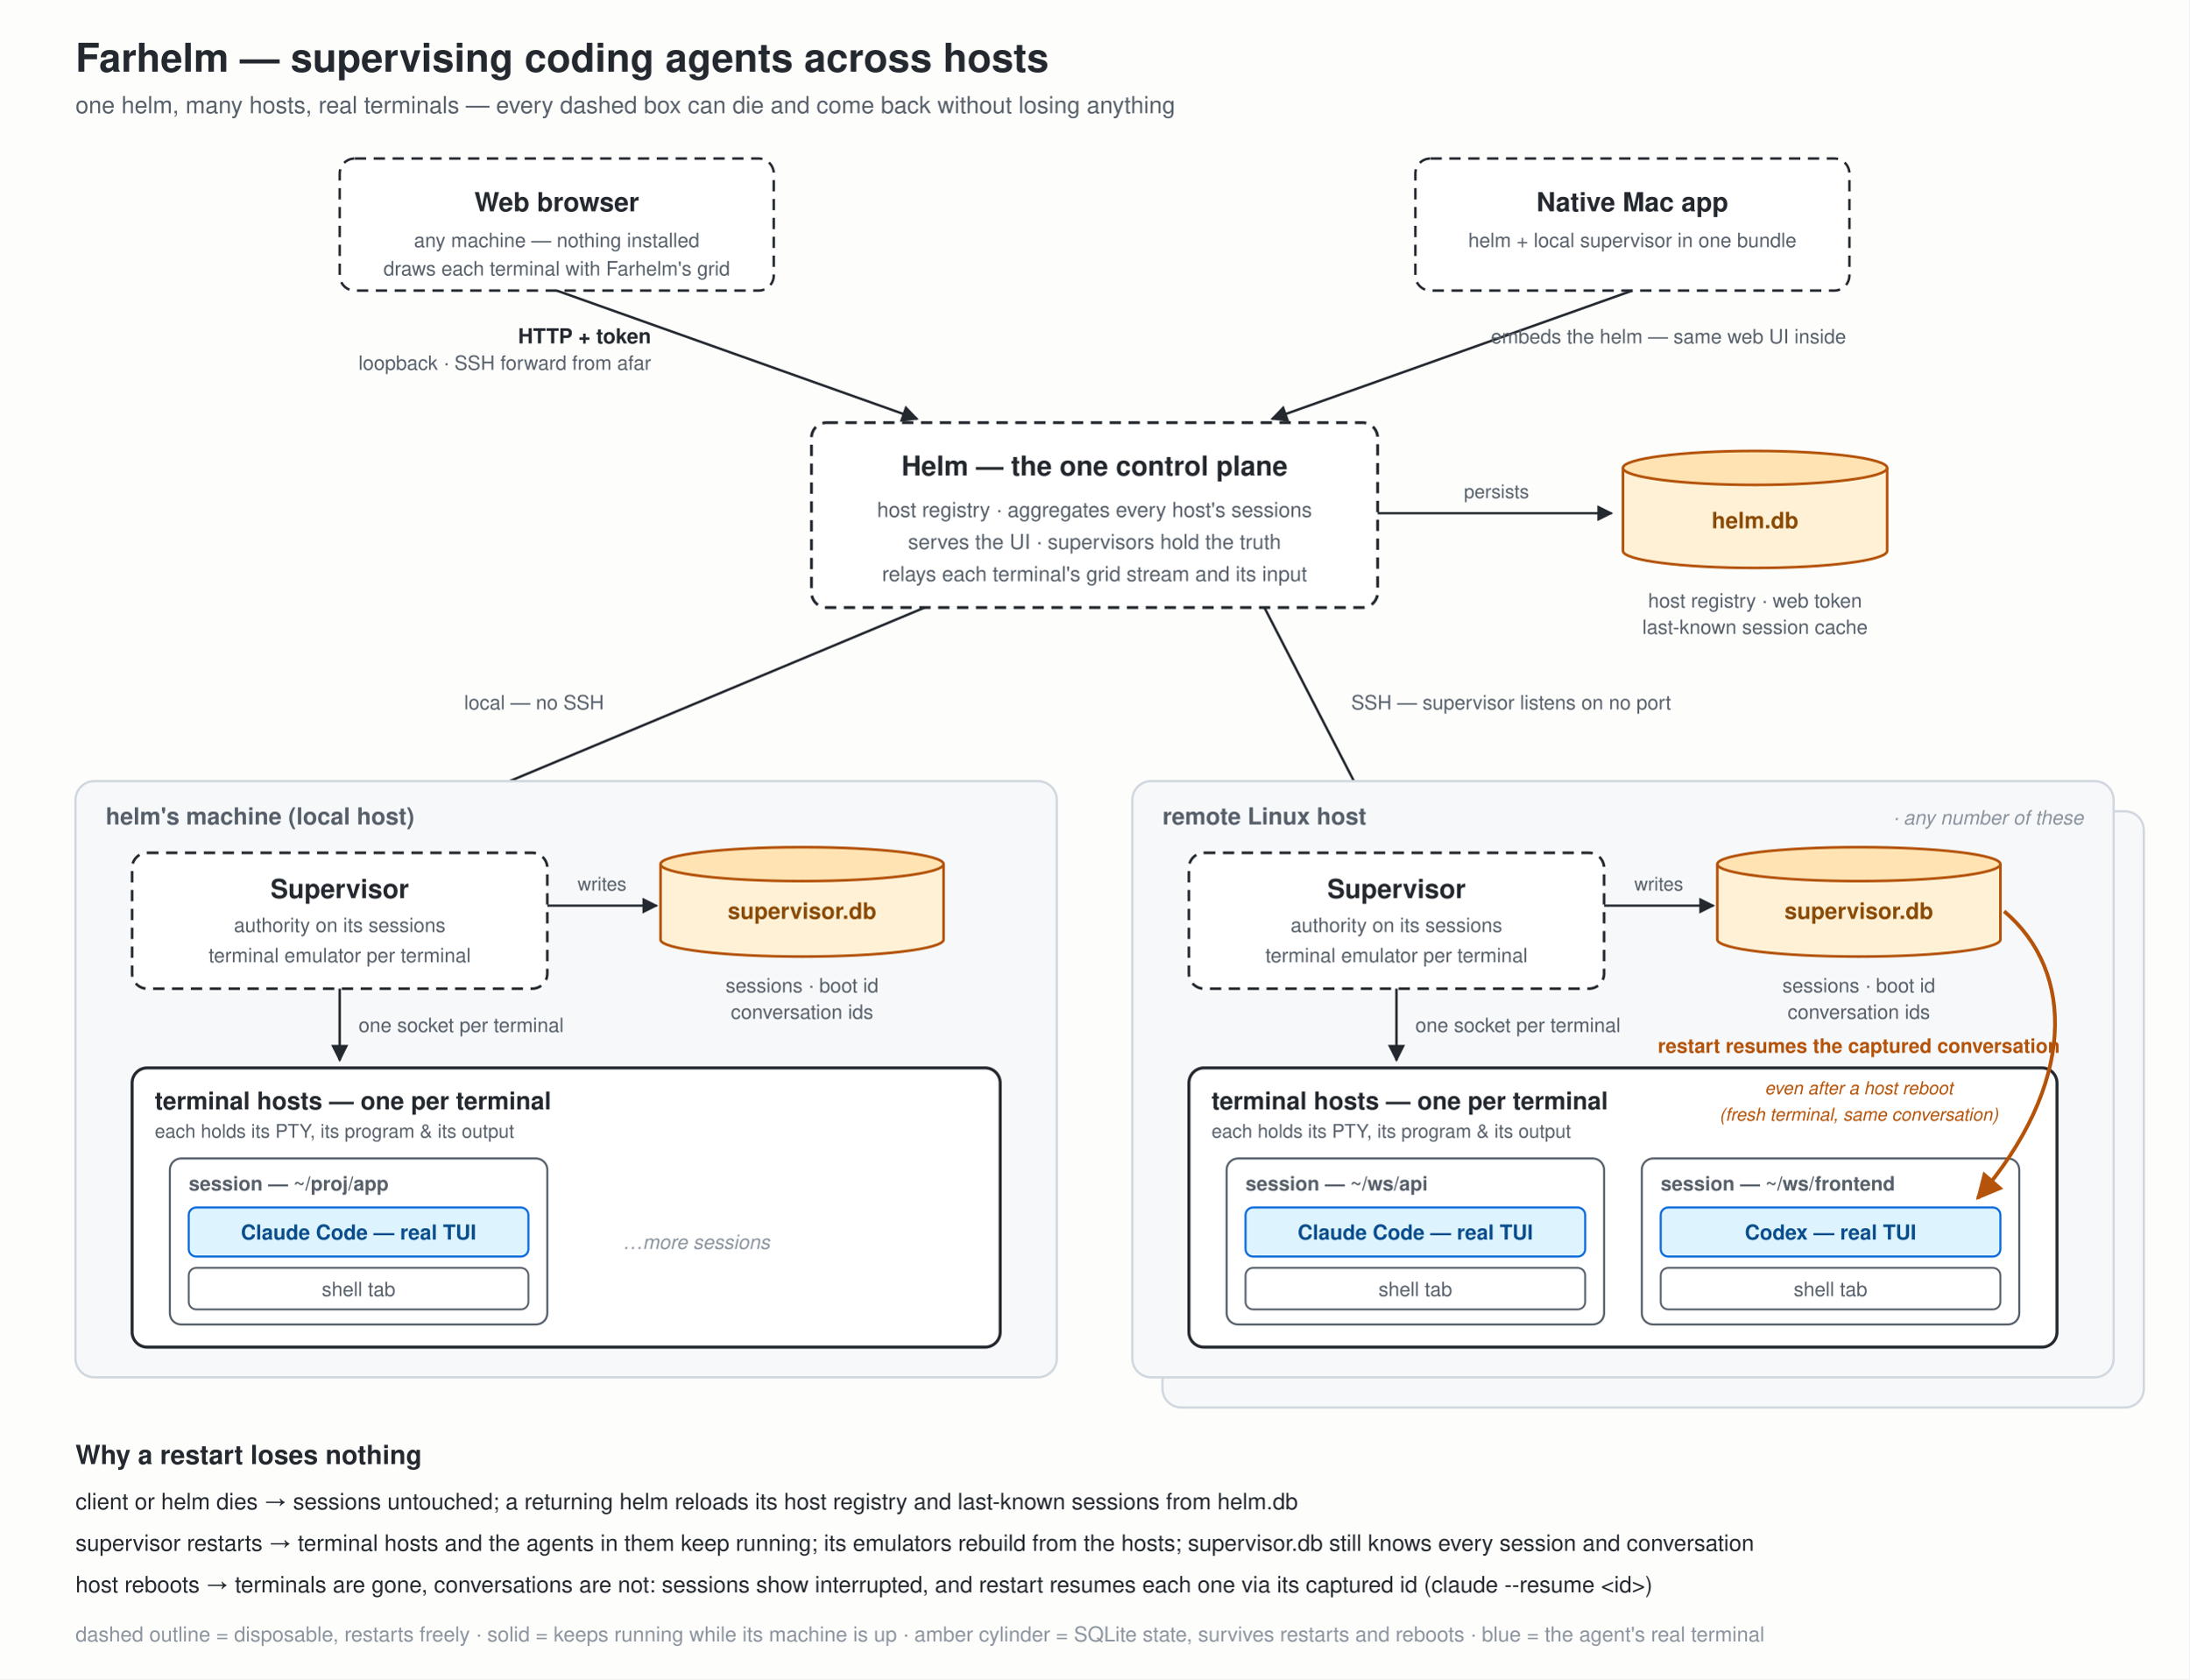
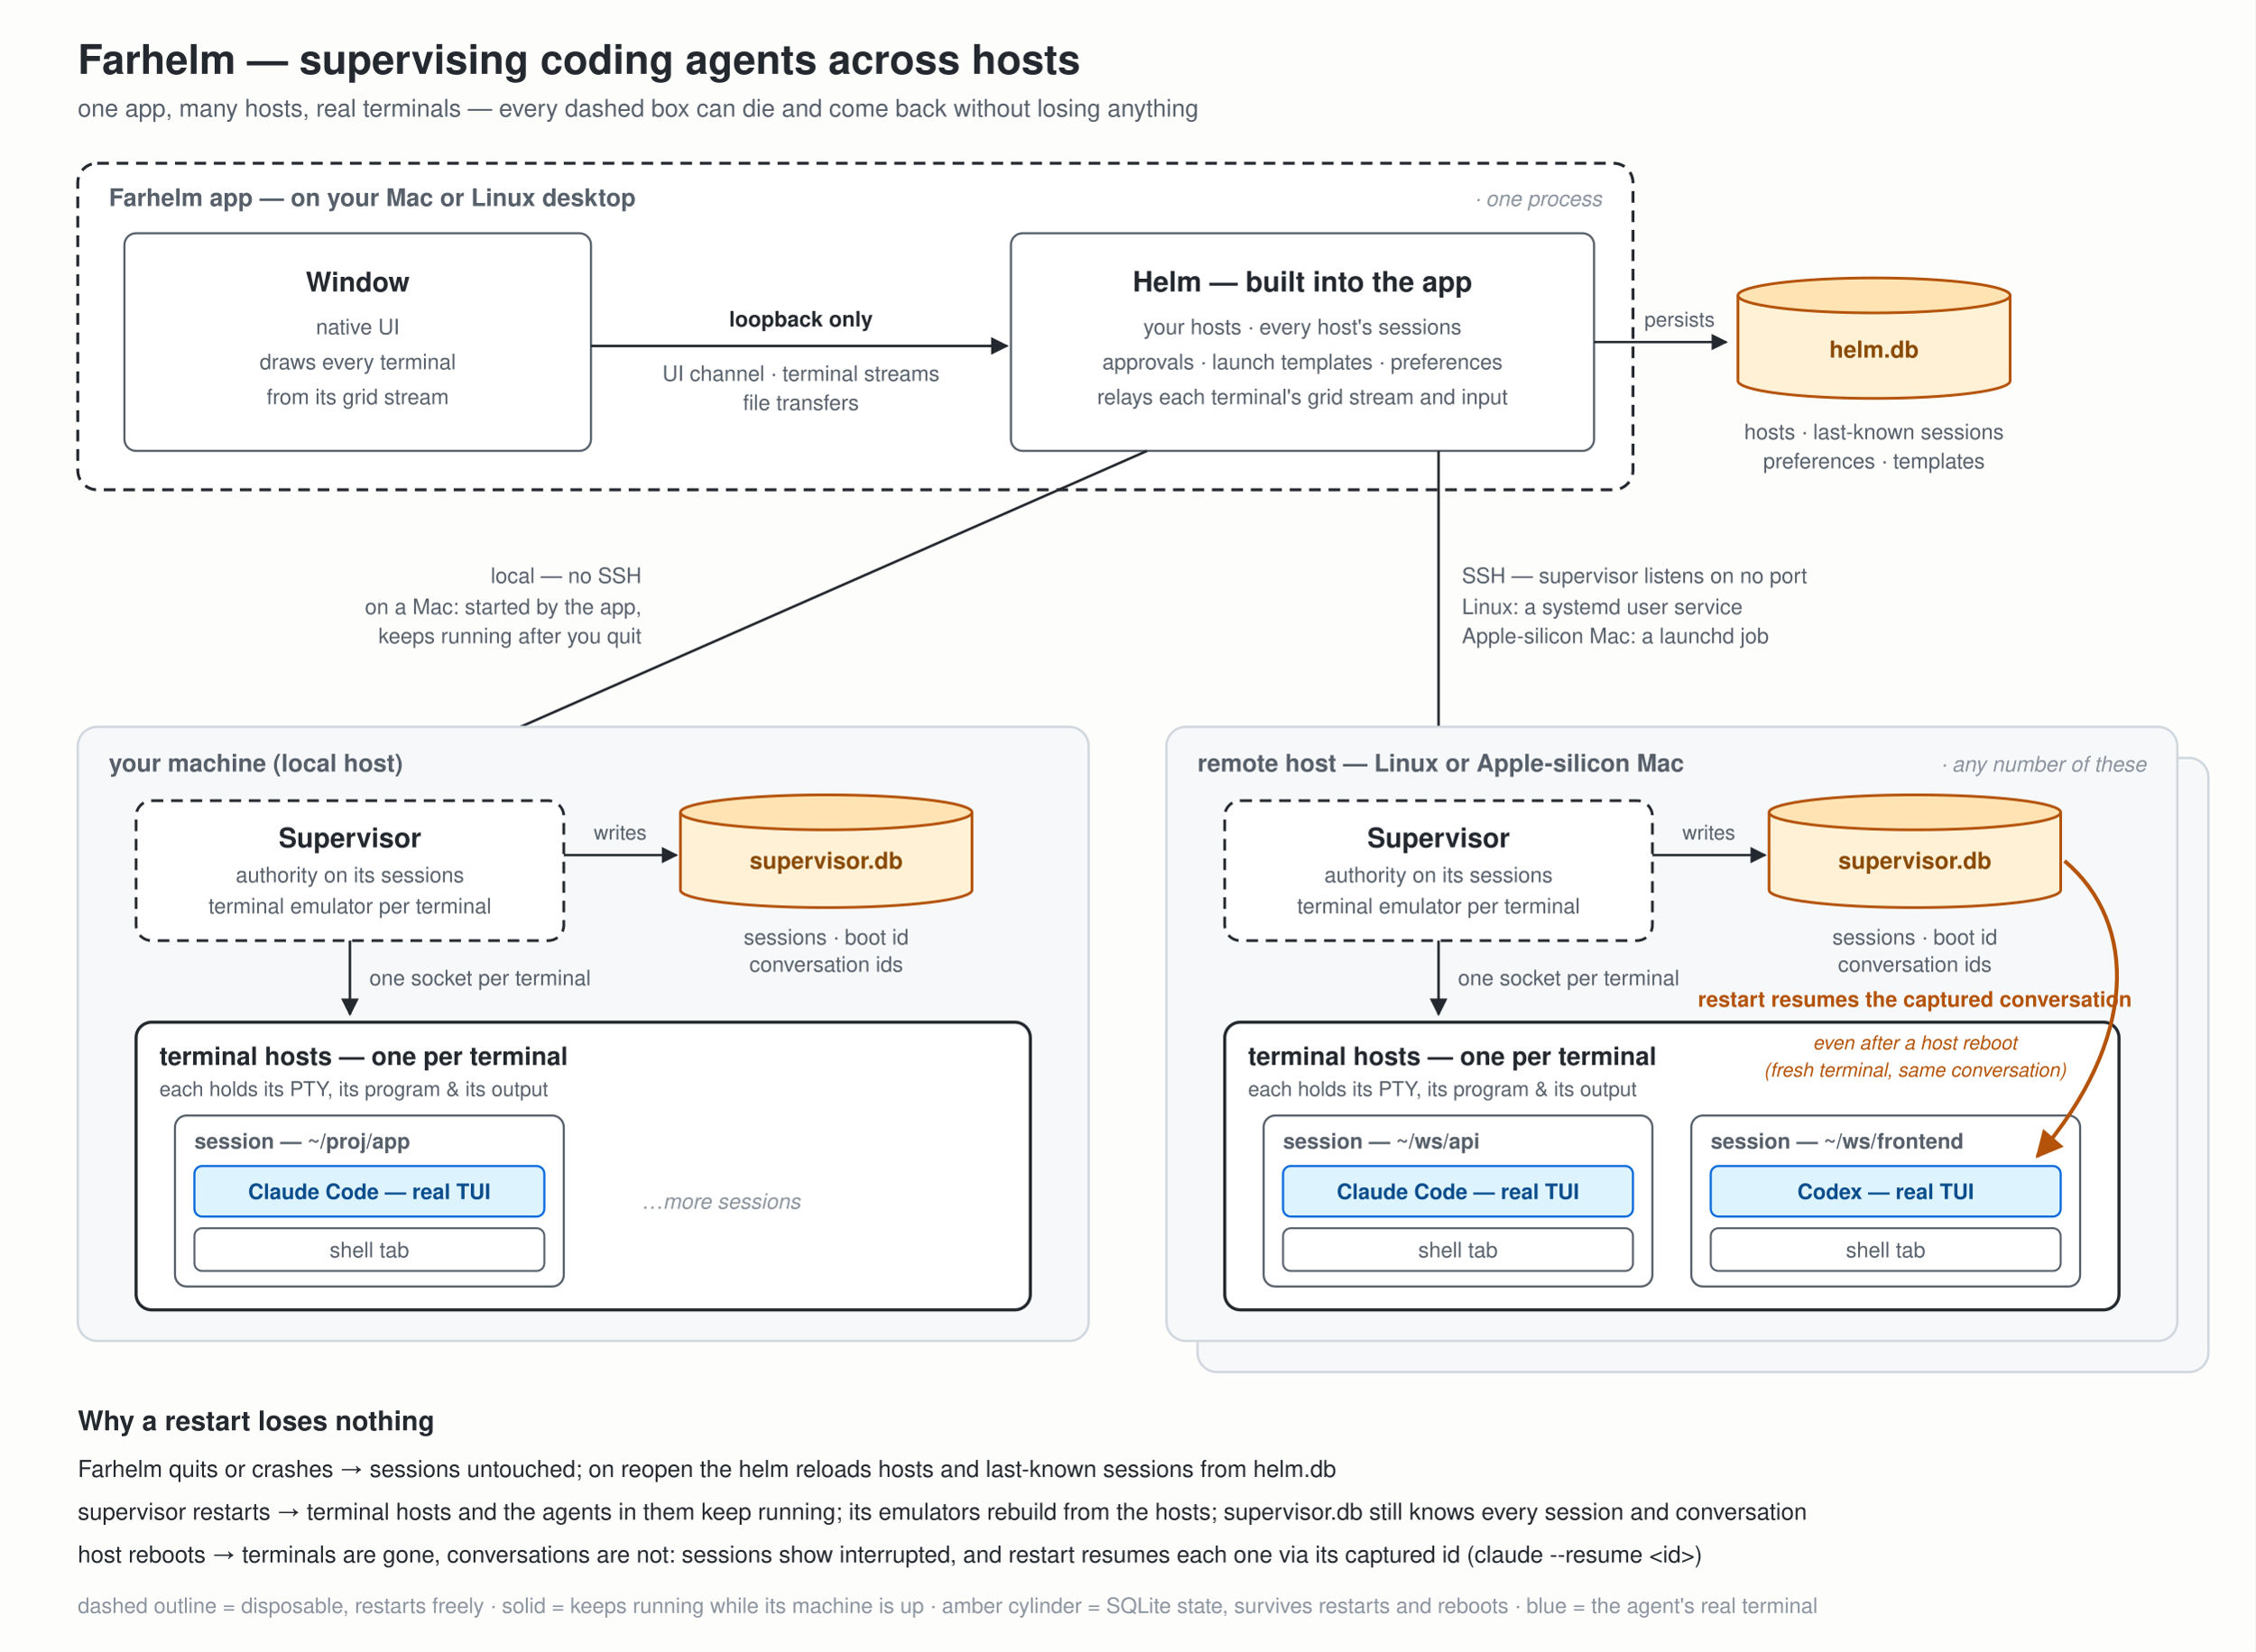
- <svg xmlns="http://www.w3.org/2000/svg" viewBox="0 0 1160 890" role="img" aria-label="Farhelm architecture: web browser and native Mac app are two faces of one helm; the helm connects to a local supervisor directly and to remote supervisors over SSH; each supervisor persists session state in SQLite and runs every terminal (an agent's or a shell tab's) in a terminal host of its own, a small process that holds the terminal and outlives the supervisor; the supervisor's terminal emulator interprets each terminal's output and the helm relays the screen as a grid stream to the browser, which draws it with Farhelm's grid; dashed outlines mark processes that can restart without losing anything, and restart resumes each session's captured conversation." font-family="ui-sans-serif, system-ui, -apple-system, 'Segoe UI', Helvetica, Arial, sans-serif">
+ <svg xmlns="http://www.w3.org/2000/svg" viewBox="0 0 1160 850" role="img" aria-label="Farhelm architecture: the Farhelm app on your Mac or Linux desktop is one process holding the window and the helm; the window talks to the built-in helm over loopback only (UI channel, terminal streams, file transfers) and draws every terminal from its grid stream; the helm keeps hosts, last-known sessions, preferences and templates in helm.db; it reaches the local supervisor directly (on a Mac, started by the app and kept running after you quit) and supervisors on remote Linux hosts and Apple-silicon Macs over SSH; each supervisor persists session state in SQLite and runs every terminal (an agent's or a shell tab's) in a terminal host of its own, a small process that holds the terminal and outlives the supervisor; dashed outlines mark processes that can restart without losing anything, and restart resumes each session's captured conversation." font-family="ui-sans-serif, system-ui, -apple-system, 'Segoe UI', Helvetica, Arial, sans-serif">
  <defs>
    <marker id="arrow" viewBox="0 0 10 10" refX="9" refY="5" markerWidth="7" markerHeight="7" orient="auto-start-reverse">
      <path d="M0,0 L10,5 L0,10 z" fill="#24292f" />
    </marker>
    <marker id="arrowA" viewBox="0 0 10 10" refX="9" refY="5" markerWidth="7" markerHeight="7" orient="auto-start-reverse">
      <path d="M0,0 L10,5 L0,10 z" fill="#b45309" />
    </marker>
  </defs>
-   <rect x="0" y="0" width="1160" height="890" fill="#fdfdfc" />
+   <rect x="0" y="0" width="1160" height="850" fill="#fdfdfc" />
  <text x="40" y="38" font-size="21" font-weight="700" fill="#24292f">Farhelm — supervising coding agents across hosts</text>
-   <text x="40" y="60" font-size="12.5" fill="#57606a">one helm, many hosts, real terminals — every dashed box can die and come back without losing anything</text>
-   <rect x="180" y="84" width="230" height="70" rx="8" fill="#ffffff" stroke="#24292f" stroke-width="1.3" stroke-dasharray="6 4" />
-   <text x="295" y="112" font-size="14" font-weight="600" fill="#24292f" text-anchor="middle">Web browser</text>
-   <text x="295" y="131" font-size="10.5" fill="#57606a" text-anchor="middle">any machine — nothing installed</text>
-   <text x="295" y="146" font-size="10.5" fill="#57606a" text-anchor="middle">draws each terminal with Farhelm's grid</text>
-   <rect x="750" y="84" width="230" height="70" rx="8" fill="#ffffff" stroke="#24292f" stroke-width="1.3" stroke-dasharray="6 4" />
-   <text x="865" y="112" font-size="14" font-weight="600" fill="#24292f" text-anchor="middle">Native Mac app</text>
-   <text x="865" y="131" font-size="10.5" fill="#57606a" text-anchor="middle">helm + local supervisor in one bundle</text>
-   <line x1="295" y1="154" x2="486" y2="222" stroke="#24292f" stroke-width="1.3" marker-end="url(#arrow)" />
-   <text x="345" y="182" font-size="11" font-weight="600" fill="#24292f" text-anchor="end">HTTP + token</text>
-   <text x="345" y="196" font-size="10.5" fill="#57606a" text-anchor="end">loopback · SSH forward from afar</text>
-   <line x1="865" y1="154" x2="674" y2="222" stroke="#24292f" stroke-width="1.3" marker-end="url(#arrow)" />
-   <text x="790" y="182" font-size="10.5" fill="#57606a" text-anchor="start">embeds the helm — same web UI inside</text>
-   <rect x="430" y="224" width="300" height="98" rx="8" fill="#ffffff" stroke="#24292f" stroke-width="1.5" stroke-dasharray="6 4" />
-   <text x="580" y="252" font-size="14.5" font-weight="700" fill="#24292f" text-anchor="middle">Helm — the one control plane</text>
-   <text x="580" y="274" font-size="11" fill="#57606a" text-anchor="middle">host registry · aggregates every host's sessions</text>
-   <text x="580" y="291" font-size="11" fill="#57606a" text-anchor="middle">serves the UI · supervisors hold the truth</text>
-   <text x="580" y="308" font-size="11" fill="#57606a" text-anchor="middle">relays each terminal's grid stream and its input</text>
-   <line x1="730" y1="272" x2="854" y2="272" stroke="#24292f" stroke-width="1.2" marker-end="url(#arrow)" />
-   <text x="793" y="264" font-size="10" fill="#57606a" text-anchor="middle">persists</text>
-   <path d="M860,248 v44 a70,9 0 0 0 140,0 v-44" fill="#fff1d6" stroke="#b45309" stroke-width="1.4" />
-   <ellipse cx="930" cy="248" rx="70" ry="9" fill="#ffe3b3" stroke="#b45309" stroke-width="1.4" />
-   <text x="930" y="280" font-size="12" font-weight="700" fill="#8a4b06" text-anchor="middle">helm.db</text>
-   <text x="930" y="322" font-size="10.5" fill="#57606a" text-anchor="middle">host registry · web token</text>
-   <text x="930" y="336" font-size="10.5" fill="#57606a" text-anchor="middle">last-known session cache</text>
-   <line x1="490" y1="322" x2="184" y2="450" stroke="#24292f" stroke-width="1.3" marker-end="url(#arrow)" />
-   <text x="320" y="376" font-size="10.5" fill="#57606a" text-anchor="end">local — no SSH</text>
-   <line x1="670" y1="322" x2="736" y2="450" stroke="#24292f" stroke-width="1.3" marker-end="url(#arrow)" />
-   <text x="716" y="376" font-size="10.5" fill="#57606a" text-anchor="start">SSH — supervisor listens on no port</text>
-   <rect x="40" y="414" width="520" height="316" rx="10" fill="#f6f8fa" stroke="#d0d7de" stroke-width="1.2" />
-   <text x="56" y="437" font-size="12.5" font-weight="600" fill="#57606a">helm's machine (local host)</text>
-   <rect x="616" y="430" width="520" height="316" rx="10" fill="#f6f8fa" stroke="#d0d7de" stroke-width="1.2" />
-   <rect x="600" y="414" width="520" height="316" rx="10" fill="#f6f8fa" stroke="#d0d7de" stroke-width="1.2" />
-   <text x="616" y="437" font-size="12.5" font-weight="600" fill="#57606a">remote Linux host</text>
-   <text x="1104" y="437" font-size="10.5" font-style="italic" fill="#8b949e" text-anchor="end">· any number of these</text>
-   <rect x="70" y="452" width="220" height="72" rx="8" fill="#ffffff" stroke="#24292f" stroke-width="1.4" stroke-dasharray="6 4" />
-   <text x="180" y="476" font-size="14" font-weight="700" fill="#24292f" text-anchor="middle">Supervisor</text>
-   <text x="180" y="494" font-size="10.5" fill="#57606a" text-anchor="middle">authority on its sessions</text>
-   <text x="180" y="510" font-size="10.5" fill="#57606a" text-anchor="middle">terminal emulator per terminal</text>
-   <rect x="630" y="452" width="220" height="72" rx="8" fill="#ffffff" stroke="#24292f" stroke-width="1.4" stroke-dasharray="6 4" />
-   <text x="740" y="476" font-size="14" font-weight="700" fill="#24292f" text-anchor="middle">Supervisor</text>
-   <text x="740" y="494" font-size="10.5" fill="#57606a" text-anchor="middle">authority on its sessions</text>
-   <text x="740" y="510" font-size="10.5" fill="#57606a" text-anchor="middle">terminal emulator per terminal</text>
-   <line x1="290" y1="480" x2="348" y2="480" stroke="#24292f" stroke-width="1.2" marker-end="url(#arrow)" />
-   <text x="319" y="472" font-size="10" fill="#57606a" text-anchor="middle">writes</text>
-   <path d="M350,458 v40 a75,9 0 0 0 150,0 v-40" fill="#fff1d6" stroke="#b45309" stroke-width="1.4" />
-   <ellipse cx="425" cy="458" rx="75" ry="9" fill="#ffe3b3" stroke="#b45309" stroke-width="1.4" />
-   <text x="425" y="487" font-size="12" font-weight="700" fill="#8a4b06" text-anchor="middle">supervisor.db</text>
-   <text x="425" y="526" font-size="10.5" fill="#57606a" text-anchor="middle">sessions · boot id</text>
-   <text x="425" y="540" font-size="10.5" fill="#57606a" text-anchor="middle">conversation ids</text>
-   <line x1="850" y1="480" x2="908" y2="480" stroke="#24292f" stroke-width="1.2" marker-end="url(#arrow)" />
-   <text x="879" y="472" font-size="10" fill="#57606a" text-anchor="middle">writes</text>
-   <path d="M910,458 v40 a75,9 0 0 0 150,0 v-40" fill="#fff1d6" stroke="#b45309" stroke-width="1.4" />
-   <ellipse cx="985" cy="458" rx="75" ry="9" fill="#ffe3b3" stroke="#b45309" stroke-width="1.4" />
-   <text x="985" y="487" font-size="12" font-weight="700" fill="#8a4b06" text-anchor="middle">supervisor.db</text>
-   <text x="985" y="526" font-size="10.5" fill="#57606a" text-anchor="middle">sessions · boot id</text>
-   <text x="985" y="540" font-size="10.5" fill="#57606a" text-anchor="middle">conversation ids</text>
-   <line x1="180" y1="524" x2="180" y2="562" stroke="#24292f" stroke-width="1.3" marker-end="url(#arrow)" />
-   <text x="190" y="547" font-size="10.5" fill="#57606a" text-anchor="start">one socket per terminal</text>
-   <line x1="740" y1="524" x2="740" y2="562" stroke="#24292f" stroke-width="1.3" marker-end="url(#arrow)" />
-   <text x="750" y="547" font-size="10.5" fill="#57606a" text-anchor="start">one socket per terminal</text>
-   <rect x="70" y="566" width="460" height="148" rx="8" fill="#ffffff" stroke="#24292f" stroke-width="1.6" />
-   <text x="82" y="588" font-size="13" font-weight="700" fill="#24292f">terminal hosts — one per terminal</text>
-   <text x="82" y="603" font-size="10" fill="#57606a">each holds its PTY, its program &amp; its output</text>
-   <rect x="90" y="614" width="200" height="88" rx="6" fill="#ffffff" stroke="#57606a" stroke-width="1.1" />
-   <text x="100" y="631" font-size="10.5" font-weight="600" fill="#57606a">session — ~/proj/app</text>
-   <rect x="100" y="640" width="180" height="26" rx="4" fill="#ddf4ff" stroke="#0969da" stroke-width="1.1" />
-   <text x="190" y="657" font-size="11" font-weight="600" fill="#0a4d8c" text-anchor="middle">Claude Code — real TUI</text>
-   <rect x="100" y="672" width="180" height="22" rx="4" fill="#ffffff" stroke="#57606a" stroke-width="1" />
-   <text x="190" y="687" font-size="10.5" fill="#57606a" text-anchor="middle">shell tab</text>
-   <text x="330" y="662" font-size="10.5" font-style="italic" fill="#8b949e">…more sessions</text>
-   <rect x="630" y="566" width="460" height="148" rx="8" fill="#ffffff" stroke="#24292f" stroke-width="1.6" />
-   <text x="642" y="588" font-size="13" font-weight="700" fill="#24292f">terminal hosts — one per terminal</text>
-   <text x="642" y="603" font-size="10" fill="#57606a">each holds its PTY, its program &amp; its output</text>
-   <rect x="650" y="614" width="200" height="88" rx="6" fill="#ffffff" stroke="#57606a" stroke-width="1.1" />
-   <text x="660" y="631" font-size="10.5" font-weight="600" fill="#57606a">session — ~/ws/api</text>
-   <rect x="660" y="640" width="180" height="26" rx="4" fill="#ddf4ff" stroke="#0969da" stroke-width="1.1" />
-   <text x="750" y="657" font-size="11" font-weight="600" fill="#0a4d8c" text-anchor="middle">Claude Code — real TUI</text>
-   <rect x="660" y="672" width="180" height="22" rx="4" fill="#ffffff" stroke="#57606a" stroke-width="1" />
-   <text x="750" y="687" font-size="10.5" fill="#57606a" text-anchor="middle">shell tab</text>
-   <rect x="870" y="614" width="200" height="88" rx="6" fill="#ffffff" stroke="#57606a" stroke-width="1.1" />
-   <text x="880" y="631" font-size="10.5" font-weight="600" fill="#57606a">session — ~/ws/frontend</text>
-   <rect x="880" y="640" width="180" height="26" rx="4" fill="#ddf4ff" stroke="#0969da" stroke-width="1.1" />
-   <text x="970" y="657" font-size="11" font-weight="600" fill="#0a4d8c" text-anchor="middle">Codex — real TUI</text>
-   <rect x="880" y="672" width="180" height="22" rx="4" fill="#ffffff" stroke="#57606a" stroke-width="1" />
-   <text x="970" y="687" font-size="10.5" fill="#57606a" text-anchor="middle">shell tab</text>
-   <path d="M1062,483 C1100,515 1100,575 1048,635" fill="none" stroke="#b45309" stroke-width="2" marker-end="url(#arrowA)" />
-   <text x="985" y="558" font-size="10.5" font-weight="600" fill="#b45309" text-anchor="middle">restart resumes the captured conversation</text>
-   <text x="985" y="580" font-size="9.5" font-style="italic" fill="#b45309" text-anchor="middle">even after a host reboot</text>
-   <text x="985" y="594" font-size="9.5" font-style="italic" fill="#b45309" text-anchor="middle">(fresh terminal, same conversation)</text>
-   <text x="40" y="776" font-size="14" font-weight="700" fill="#24292f">Why a restart loses nothing</text>
-   <text x="40" y="800" font-size="12" fill="#24292f">client or helm dies → sessions untouched; a returning helm reloads its host registry and last-known sessions from helm.db</text>
-   <text x="40" y="822" font-size="12" fill="#24292f">supervisor restarts → terminal hosts and the agents in them keep running; its emulators rebuild from the hosts; supervisor.db still knows every session and conversation</text>
-   <text x="40" y="844" font-size="12" fill="#24292f">host reboots → terminals are gone, conversations are not: sessions show interrupted, and restart resumes each one via its captured id (claude --resume &lt;id&gt;)</text>
-   <text x="40" y="870" font-size="11" fill="#8b949e">dashed outline = disposable, restarts freely · solid = keeps running while its machine is up · amber cylinder = SQLite state, survives restarts and reboots · blue = the agent's real terminal</text>
+   <text x="40" y="60" font-size="12.5" fill="#57606a">one app, many hosts, real terminals — every dashed box can die and come back without losing anything</text>
+   <rect x="40" y="84" width="800" height="168" rx="10" fill="#ffffff" stroke="#24292f" stroke-width="1.5" stroke-dasharray="6 4" />
+   <text x="56" y="106" font-size="12.5" font-weight="600" fill="#57606a">Farhelm app — on your Mac or Linux desktop</text>
+   <text x="824" y="106" font-size="11" font-style="italic" fill="#8b949e" text-anchor="end">· one process</text>
+   <rect x="64" y="120" width="240" height="112" rx="6" fill="#ffffff" stroke="#57606a" stroke-width="1.1" />
+   <text x="184" y="150" font-size="14" font-weight="700" fill="#24292f" text-anchor="middle">Window</text>
+   <text x="184" y="172" font-size="11" fill="#57606a" text-anchor="middle">native UI</text>
+   <text x="184" y="190" font-size="11" fill="#57606a" text-anchor="middle">draws every terminal</text>
+   <text x="184" y="208" font-size="11" fill="#57606a" text-anchor="middle">from its grid stream</text>
+   <line x1="304" y1="178" x2="518" y2="178" stroke="#24292f" stroke-width="1.3" marker-end="url(#arrow)" />
+   <text x="412" y="168" font-size="11" font-weight="600" fill="#24292f" text-anchor="middle">loopback only</text>
+   <text x="412" y="196" font-size="11" fill="#57606a" text-anchor="middle">UI channel · terminal streams</text>
+   <text x="412" y="211" font-size="11" fill="#57606a" text-anchor="middle">file transfers</text>
+   <rect x="520" y="120" width="300" height="112" rx="6" fill="#ffffff" stroke="#57606a" stroke-width="1.1" />
+   <text x="670" y="150" font-size="14.5" font-weight="700" fill="#24292f" text-anchor="middle">Helm — built into the app</text>
+   <text x="670" y="172" font-size="11" fill="#57606a" text-anchor="middle">your hosts · every host's sessions</text>
+   <text x="670" y="190" font-size="11" fill="#57606a" text-anchor="middle">approvals · launch templates · preferences</text>
+   <text x="670" y="208" font-size="11" fill="#57606a" text-anchor="middle">relays each terminal's grid stream and input</text>
+   <line x1="820" y1="176" x2="888" y2="176" stroke="#24292f" stroke-width="1.2" marker-end="url(#arrow)" />
+   <text x="864" y="168" font-size="10.5" fill="#57606a" text-anchor="middle">persists</text>
+   <path d="M894,152 v44 a70,9 0 0 0 140,0 v-44" fill="#fff1d6" stroke="#b45309" stroke-width="1.4" />
+   <ellipse cx="964" cy="152" rx="70" ry="9" fill="#ffe3b3" stroke="#b45309" stroke-width="1.4" />
+   <text x="964" y="184" font-size="12" font-weight="700" fill="#8a4b06" text-anchor="middle">helm.db</text>
+   <text x="964" y="226" font-size="11" fill="#57606a" text-anchor="middle">hosts · last-known sessions</text>
+   <text x="964" y="241" font-size="11" fill="#57606a" text-anchor="middle">preferences · templates</text>
+   <line x1="590" y1="232" x2="186" y2="410" stroke="#24292f" stroke-width="1.3" marker-end="url(#arrow)" />
+   <text x="330" y="300" font-size="11" fill="#57606a" text-anchor="end">local — no SSH</text>
+   <text x="330" y="316" font-size="11" fill="#57606a" text-anchor="end">on a Mac: started by the app,</text>
+   <text x="330" y="331" font-size="11" fill="#57606a" text-anchor="end">keeps running after you quit</text>
+   <line x1="740" y1="232" x2="740" y2="410" stroke="#24292f" stroke-width="1.3" marker-end="url(#arrow)" />
+   <text x="752" y="300" font-size="11" fill="#57606a" text-anchor="start">SSH — supervisor listens on no port</text>
+   <text x="752" y="316" font-size="11" fill="#57606a" text-anchor="start">Linux: a systemd user service</text>
+   <text x="752" y="331" font-size="11" fill="#57606a" text-anchor="start">Apple-silicon Mac: a launchd job</text>
+   <g transform="translate(0 -40)">
+     <rect x="40" y="414" width="520" height="316" rx="10" fill="#f6f8fa" stroke="#d0d7de" stroke-width="1.2" />
+     <text x="56" y="437" font-size="12.5" font-weight="600" fill="#57606a">your machine (local host)</text>
+     <rect x="616" y="430" width="520" height="316" rx="10" fill="#f6f8fa" stroke="#d0d7de" stroke-width="1.2" />
+     <rect x="600" y="414" width="520" height="316" rx="10" fill="#f6f8fa" stroke="#d0d7de" stroke-width="1.2" />
+     <text x="616" y="437" font-size="12.5" font-weight="600" fill="#57606a">remote host — Linux or Apple-silicon Mac</text>
+     <text x="1104" y="437" font-size="11" font-style="italic" fill="#8b949e" text-anchor="end">· any number of these</text>
+     <rect x="70" y="452" width="220" height="72" rx="8" fill="#ffffff" stroke="#24292f" stroke-width="1.4" stroke-dasharray="6 4" />
+     <text x="180" y="476" font-size="14" font-weight="700" fill="#24292f" text-anchor="middle">Supervisor</text>
+     <text x="180" y="494" font-size="11" fill="#57606a" text-anchor="middle">authority on its sessions</text>
+     <text x="180" y="510" font-size="11" fill="#57606a" text-anchor="middle">terminal emulator per terminal</text>
+     <rect x="630" y="452" width="220" height="72" rx="8" fill="#ffffff" stroke="#24292f" stroke-width="1.4" stroke-dasharray="6 4" />
+     <text x="740" y="476" font-size="14" font-weight="700" fill="#24292f" text-anchor="middle">Supervisor</text>
+     <text x="740" y="494" font-size="11" fill="#57606a" text-anchor="middle">authority on its sessions</text>
+     <text x="740" y="510" font-size="11" fill="#57606a" text-anchor="middle">terminal emulator per terminal</text>
+     <line x1="290" y1="480" x2="348" y2="480" stroke="#24292f" stroke-width="1.2" marker-end="url(#arrow)" />
+     <text x="319" y="472" font-size="10.5" fill="#57606a" text-anchor="middle">writes</text>
+     <path d="M350,458 v40 a75,9 0 0 0 150,0 v-40" fill="#fff1d6" stroke="#b45309" stroke-width="1.4" />
+     <ellipse cx="425" cy="458" rx="75" ry="9" fill="#ffe3b3" stroke="#b45309" stroke-width="1.4" />
+     <text x="425" y="487" font-size="12" font-weight="700" fill="#8a4b06" text-anchor="middle">supervisor.db</text>
+     <text x="425" y="526" font-size="11" fill="#57606a" text-anchor="middle">sessions · boot id</text>
+     <text x="425" y="540" font-size="11" fill="#57606a" text-anchor="middle">conversation ids</text>
+     <line x1="850" y1="480" x2="908" y2="480" stroke="#24292f" stroke-width="1.2" marker-end="url(#arrow)" />
+     <text x="879" y="472" font-size="10.5" fill="#57606a" text-anchor="middle">writes</text>
+     <path d="M910,458 v40 a75,9 0 0 0 150,0 v-40" fill="#fff1d6" stroke="#b45309" stroke-width="1.4" />
+     <ellipse cx="985" cy="458" rx="75" ry="9" fill="#ffe3b3" stroke="#b45309" stroke-width="1.4" />
+     <text x="985" y="487" font-size="12" font-weight="700" fill="#8a4b06" text-anchor="middle">supervisor.db</text>
+     <text x="985" y="526" font-size="11" fill="#57606a" text-anchor="middle">sessions · boot id</text>
+     <text x="985" y="540" font-size="11" fill="#57606a" text-anchor="middle">conversation ids</text>
+     <line x1="180" y1="524" x2="180" y2="562" stroke="#24292f" stroke-width="1.3" marker-end="url(#arrow)" />
+     <text x="190" y="547" font-size="11" fill="#57606a" text-anchor="start">one socket per terminal</text>
+     <line x1="740" y1="524" x2="740" y2="562" stroke="#24292f" stroke-width="1.3" marker-end="url(#arrow)" />
+     <text x="750" y="547" font-size="11" fill="#57606a" text-anchor="start">one socket per terminal</text>
+     <rect x="70" y="566" width="460" height="148" rx="8" fill="#ffffff" stroke="#24292f" stroke-width="1.6" />
+     <text x="82" y="588" font-size="13" font-weight="700" fill="#24292f">terminal hosts — one per terminal</text>
+     <text x="82" y="604" font-size="10.5" fill="#57606a">each holds its PTY, its program &amp; its output</text>
+     <rect x="90" y="614" width="200" height="88" rx="6" fill="#ffffff" stroke="#57606a" stroke-width="1.1" />
+     <text x="100" y="631" font-size="11" font-weight="600" fill="#57606a">session — ~/proj/app</text>
+     <rect x="100" y="640" width="180" height="26" rx="4" fill="#ddf4ff" stroke="#0969da" stroke-width="1.1" />
+     <text x="190" y="657" font-size="11" font-weight="600" fill="#0a4d8c" text-anchor="middle">Claude Code — real TUI</text>
+     <rect x="100" y="672" width="180" height="22" rx="4" fill="#ffffff" stroke="#57606a" stroke-width="1" />
+     <text x="190" y="687" font-size="11" fill="#57606a" text-anchor="middle">shell tab</text>
+     <text x="330" y="662" font-size="11" font-style="italic" fill="#8b949e">…more sessions</text>
+     <rect x="630" y="566" width="460" height="148" rx="8" fill="#ffffff" stroke="#24292f" stroke-width="1.6" />
+     <text x="642" y="588" font-size="13" font-weight="700" fill="#24292f">terminal hosts — one per terminal</text>
+     <text x="642" y="604" font-size="10.5" fill="#57606a">each holds its PTY, its program &amp; its output</text>
+     <rect x="650" y="614" width="200" height="88" rx="6" fill="#ffffff" stroke="#57606a" stroke-width="1.1" />
+     <text x="660" y="631" font-size="11" font-weight="600" fill="#57606a">session — ~/ws/api</text>
+     <rect x="660" y="640" width="180" height="26" rx="4" fill="#ddf4ff" stroke="#0969da" stroke-width="1.1" />
+     <text x="750" y="657" font-size="11" font-weight="600" fill="#0a4d8c" text-anchor="middle">Claude Code — real TUI</text>
+     <rect x="660" y="672" width="180" height="22" rx="4" fill="#ffffff" stroke="#57606a" stroke-width="1" />
+     <text x="750" y="687" font-size="11" fill="#57606a" text-anchor="middle">shell tab</text>
+     <rect x="870" y="614" width="200" height="88" rx="6" fill="#ffffff" stroke="#57606a" stroke-width="1.1" />
+     <text x="880" y="631" font-size="11" font-weight="600" fill="#57606a">session — ~/ws/frontend</text>
+     <rect x="880" y="640" width="180" height="26" rx="4" fill="#ddf4ff" stroke="#0969da" stroke-width="1.1" />
+     <text x="970" y="657" font-size="11" font-weight="600" fill="#0a4d8c" text-anchor="middle">Codex — real TUI</text>
+     <rect x="880" y="672" width="180" height="22" rx="4" fill="#ffffff" stroke="#57606a" stroke-width="1" />
+     <text x="970" y="687" font-size="11" fill="#57606a" text-anchor="middle">shell tab</text>
+     <path d="M1062,483 C1100,515 1100,575 1048,635" fill="none" stroke="#b45309" stroke-width="2" marker-end="url(#arrowA)" />
+     <text x="985" y="558" font-size="11" font-weight="600" fill="#b45309" text-anchor="middle">restart resumes the captured conversation</text>
+     <text x="985" y="580" font-size="10" font-style="italic" fill="#b45309" text-anchor="middle">even after a host reboot</text>
+     <text x="985" y="594" font-size="10" font-style="italic" fill="#b45309" text-anchor="middle">(fresh terminal, same conversation)</text>
+     <text x="40" y="776" font-size="14" font-weight="700" fill="#24292f">Why a restart loses nothing</text>
+     <text x="40" y="800" font-size="12" fill="#24292f">Farhelm quits or crashes → sessions untouched; on reopen the helm reloads hosts and last-known sessions from helm.db</text>
+     <text x="40" y="822" font-size="12" fill="#24292f">supervisor restarts → terminal hosts and the agents in them keep running; its emulators rebuild from the hosts; supervisor.db still knows every session and conversation</text>
+     <text x="40" y="844" font-size="12" fill="#24292f">host reboots → terminals are gone, conversations are not: sessions show interrupted, and restart resumes each one via its captured id (claude --resume &lt;id&gt;)</text>
+     <text x="40" y="870" font-size="11" fill="#8b949e">dashed outline = disposable, restarts freely · solid = keeps running while its machine is up · amber cylinder = SQLite state, survives restarts and reboots · blue = the agent's real terminal</text>
+   </g>
</svg>
